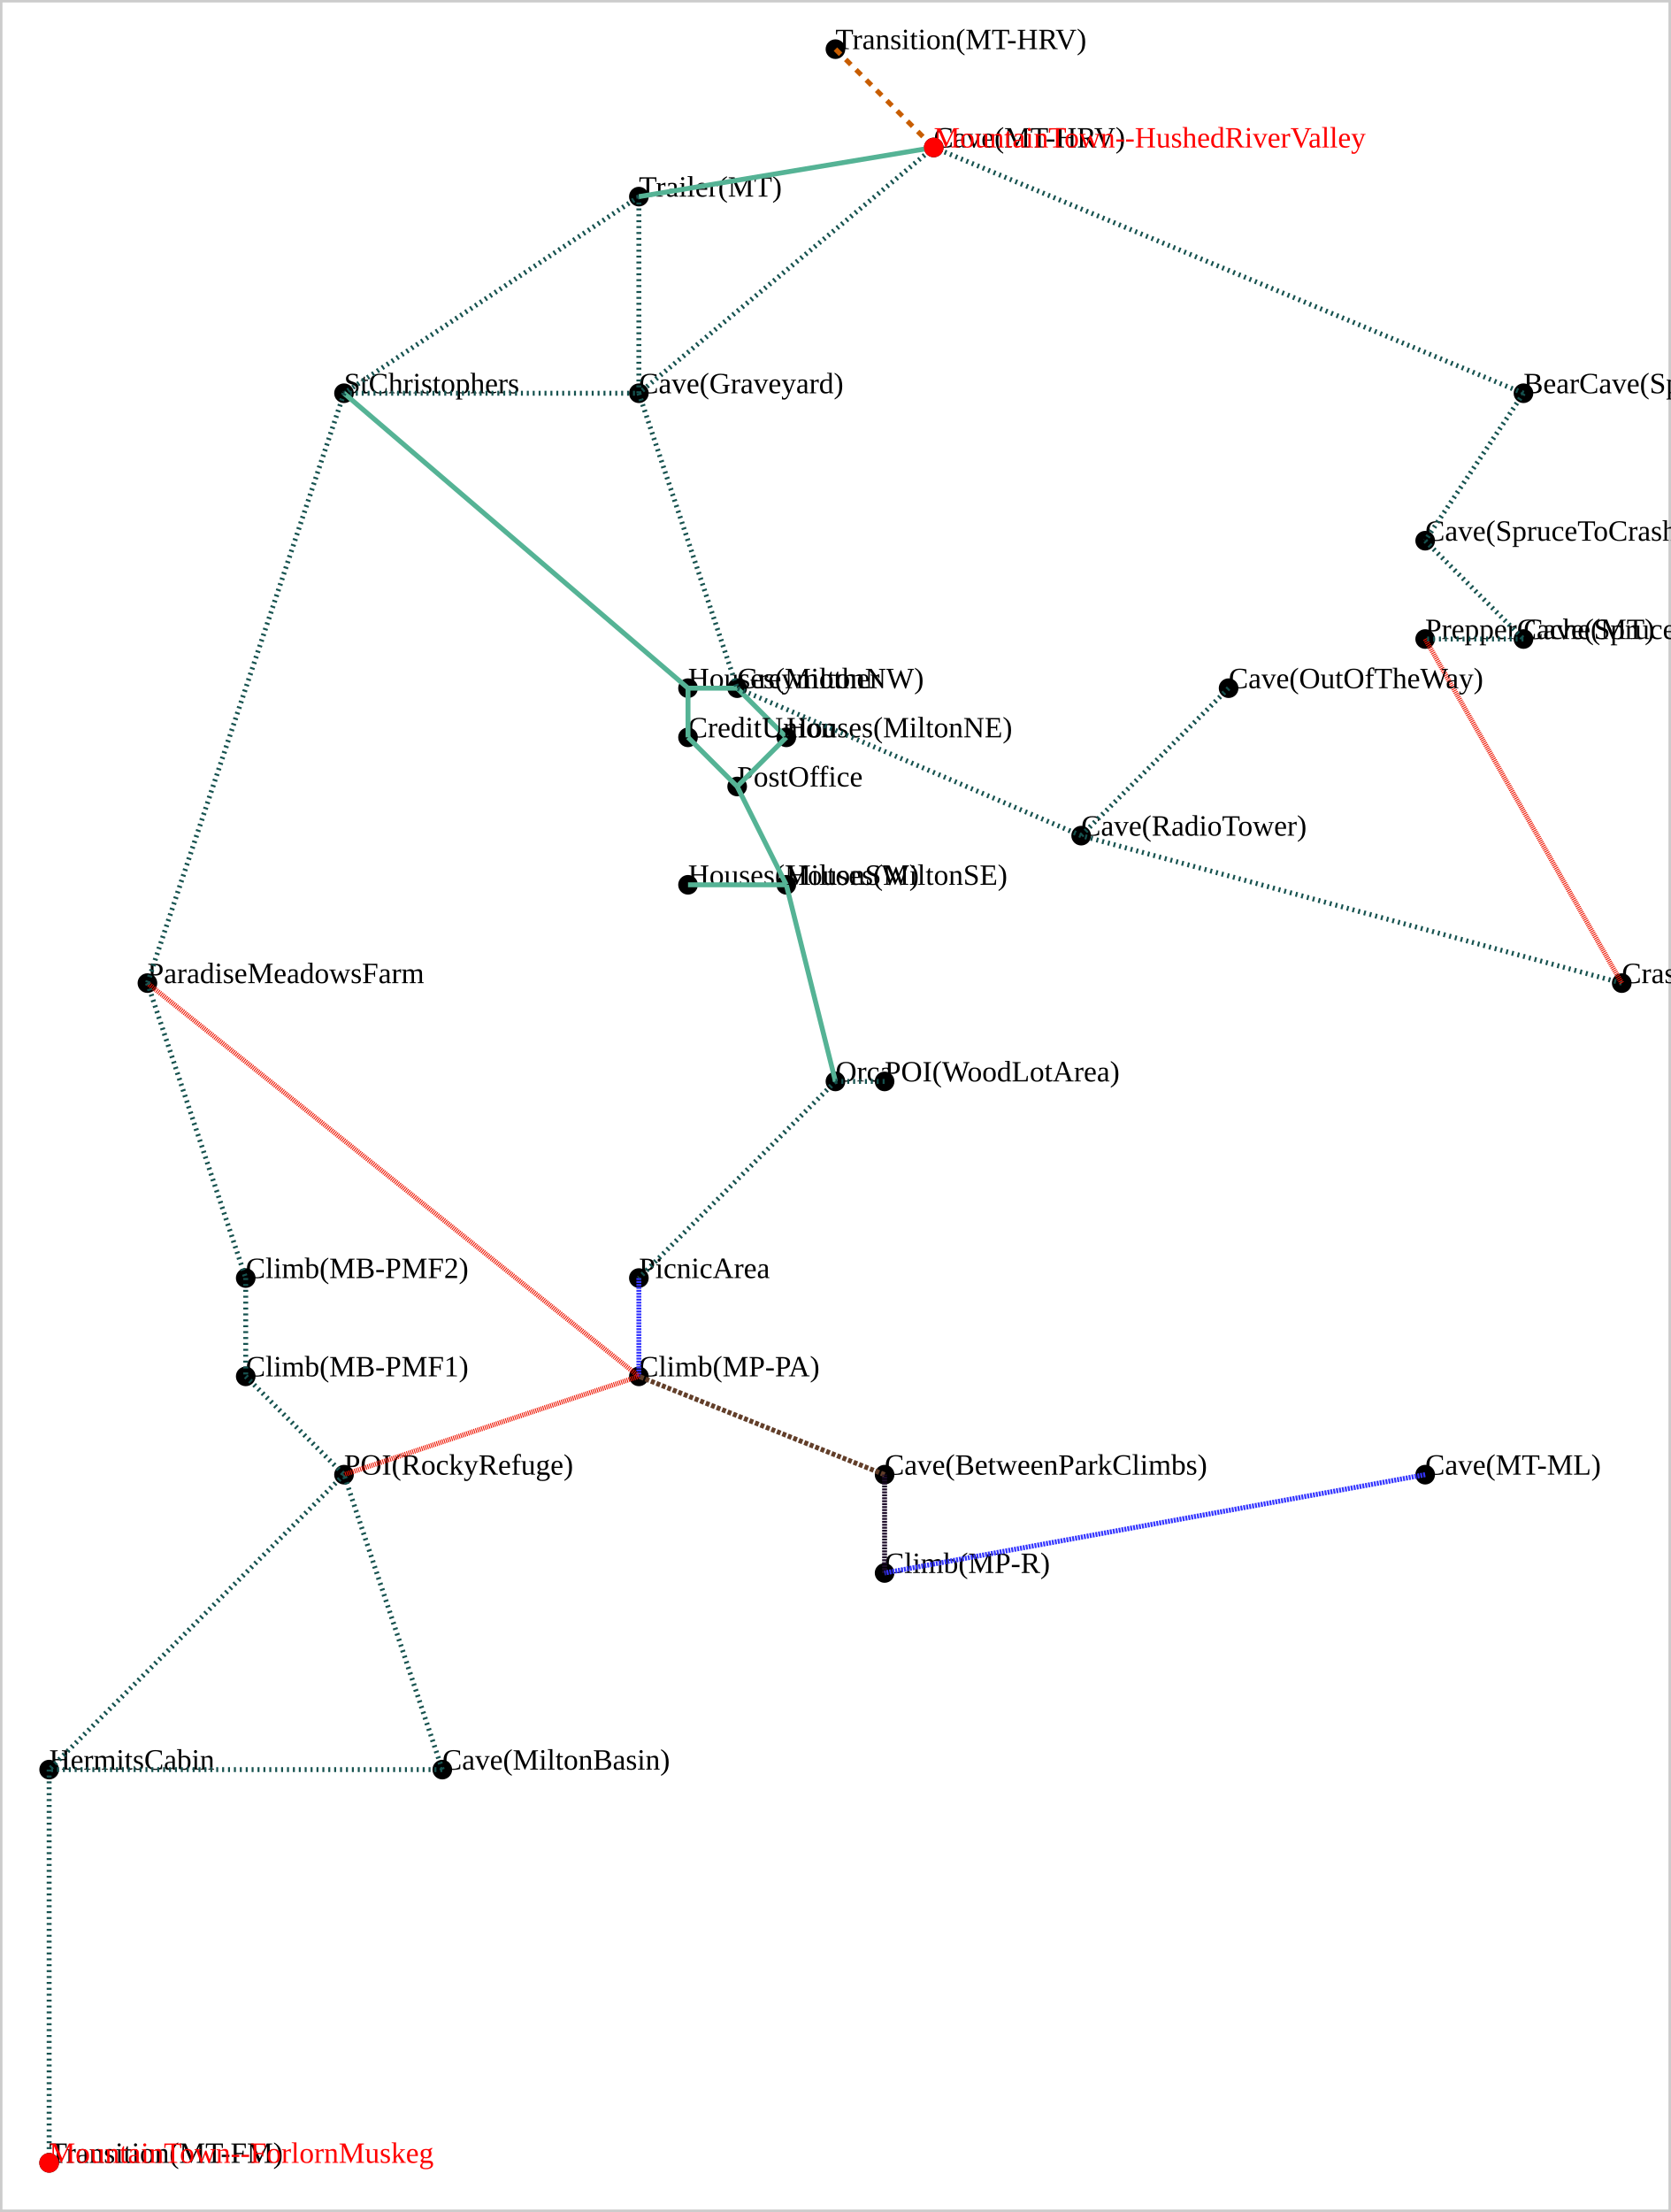
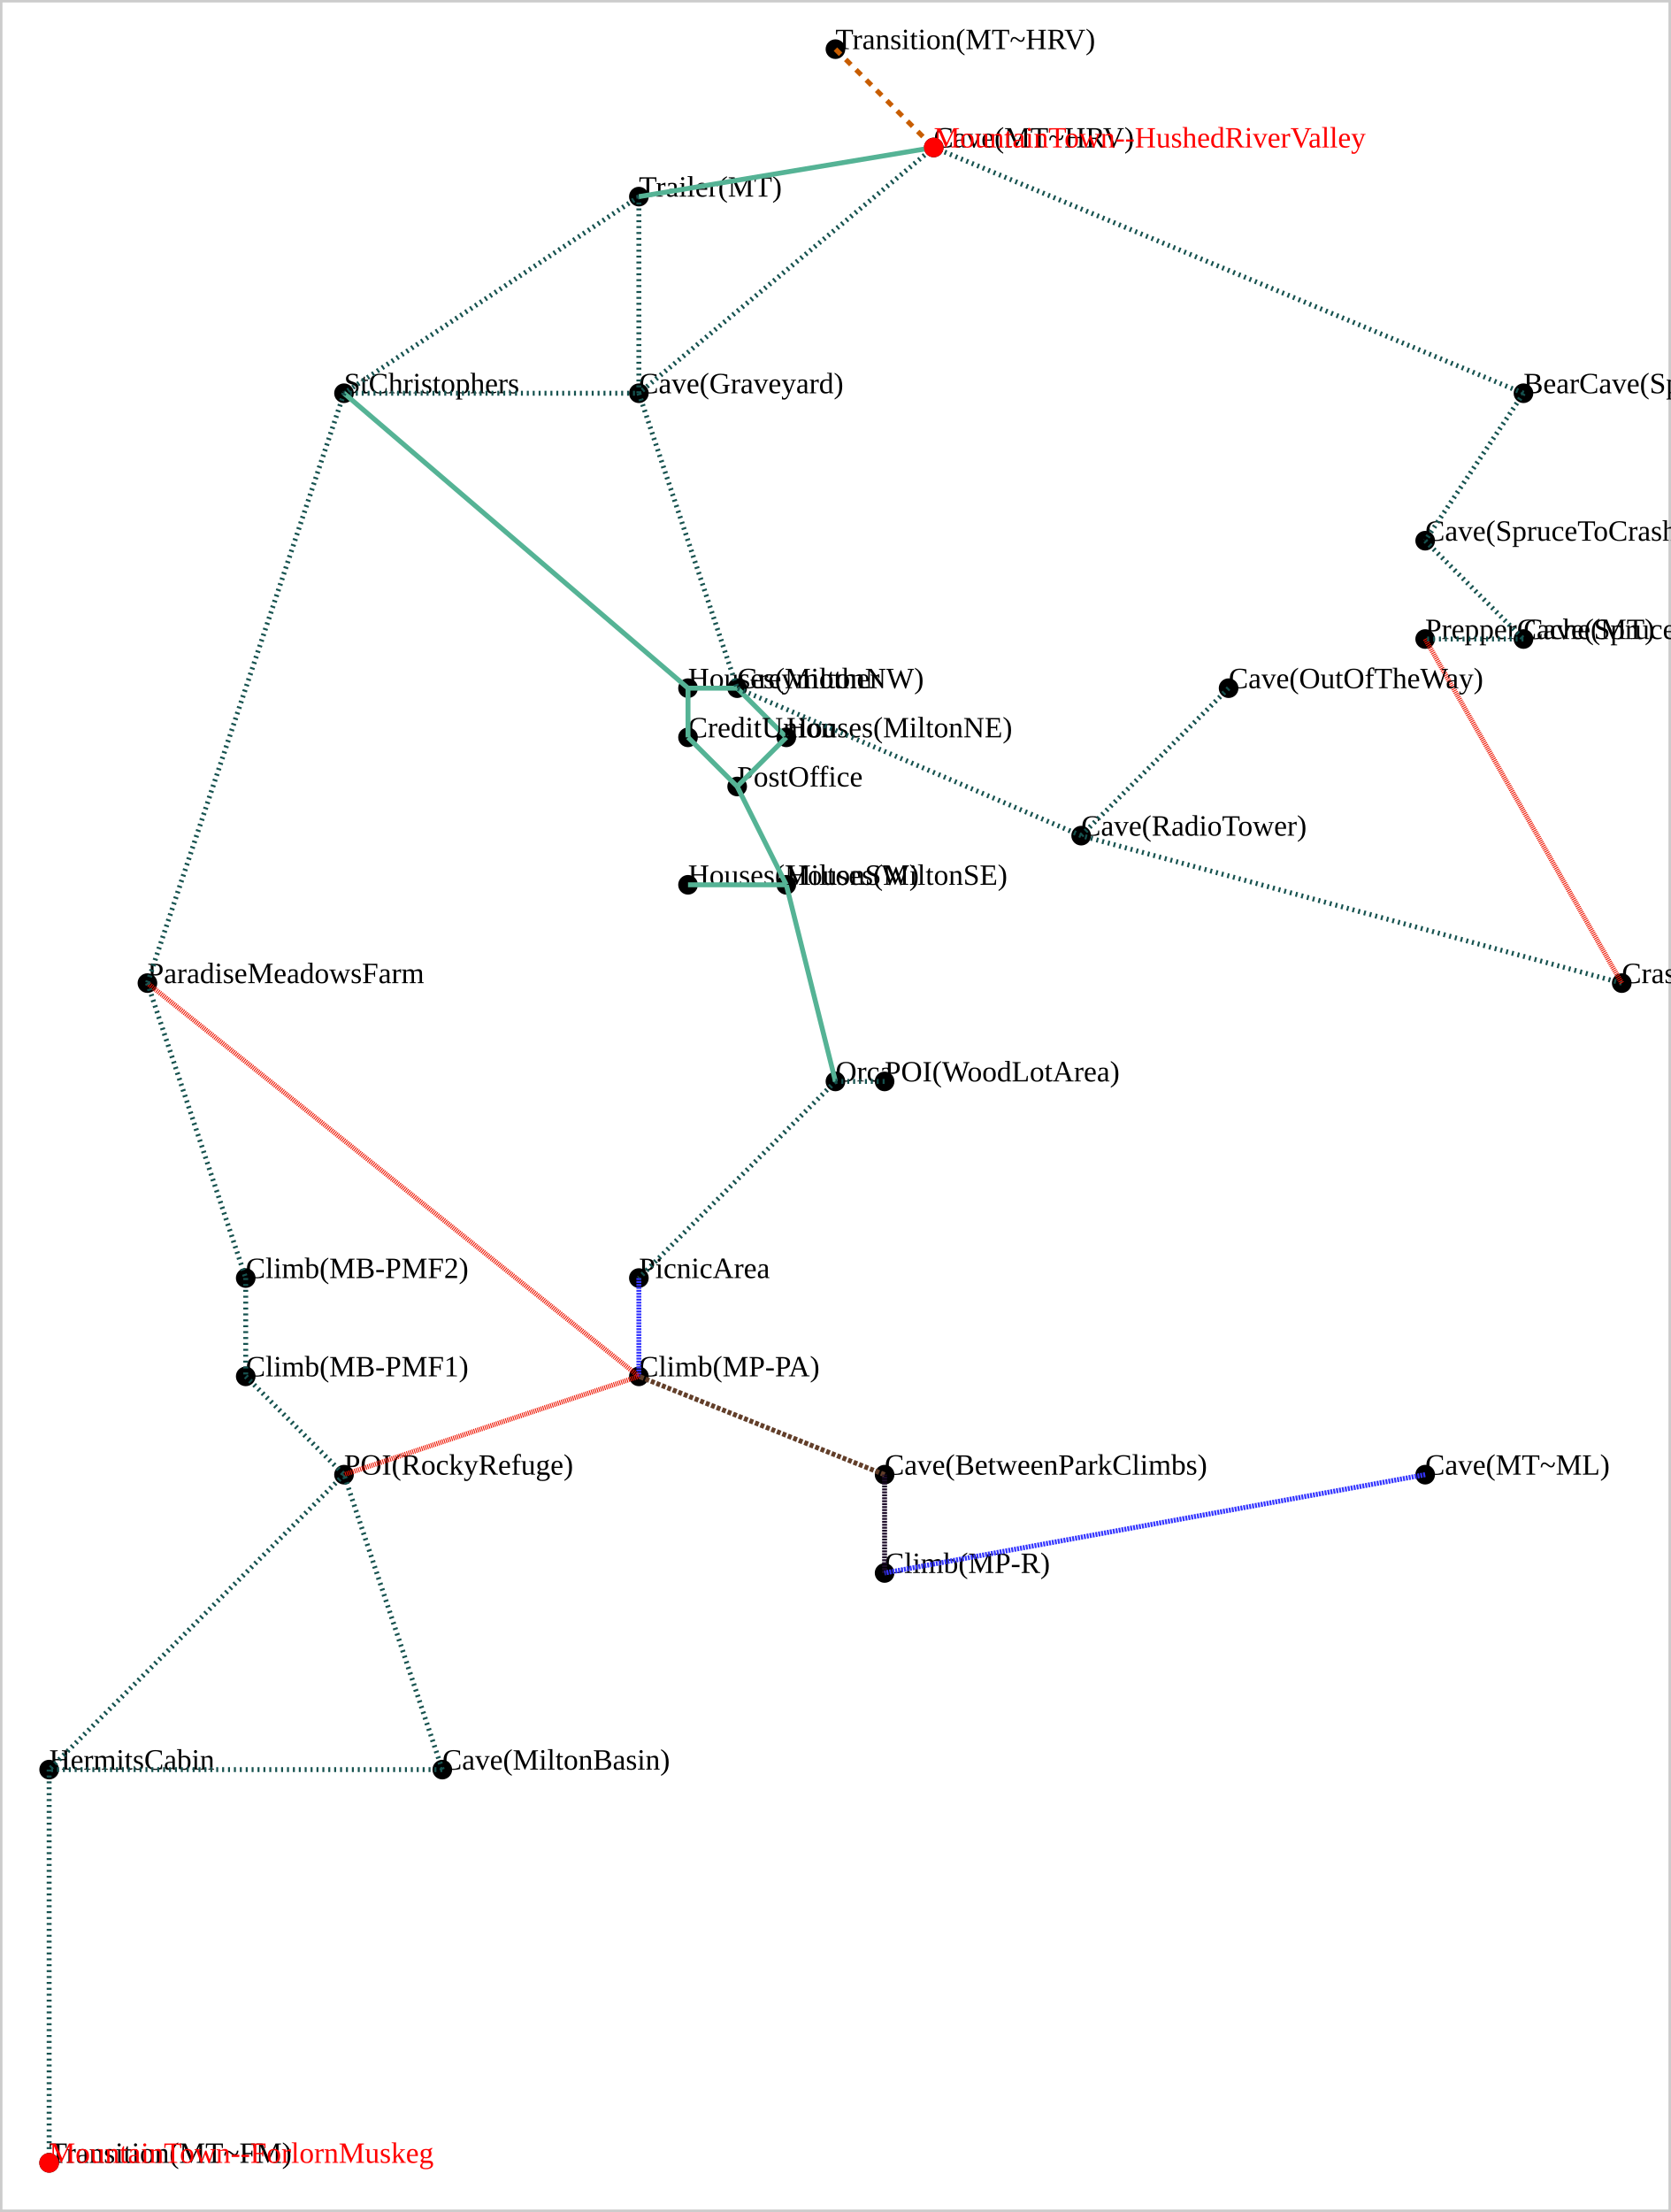
<svg xmlns="http://www.w3.org/2000/svg" width="1700" height="2250" viewBox="0 0 1700 2250">
  <defs>
</defs>
  <rect x="0" y="0" width="1700" height="2250" fill="white" stroke="#cccccc" stroke-width="5.0" />
  <circle cx="50" cy="2200" r="10" fill="black" />
-   <text x="50" y="2200" font-size="30" fill="black">Transition(MT-FM)</text>
+   <text x="50" y="2200" font-size="30" fill="black">Transition(MT~FM)</text>
  <circle cx="50" cy="1800" r="10" fill="black" />
  <text x="50" y="1800" font-size="30" fill="black">HermitsCabin</text>
  <path d="M50,1800 L50,2200" stroke-width="5.0" stroke="#16524f" stroke-dasharray="2,4" />
  <circle cx="350" cy="1500" r="10" fill="black" />
  <text x="350" y="1500" font-size="30" fill="black">POI(RockyRefuge)</text>
  <path d="M350,1500 L50,1800" stroke-width="5.0" stroke="#16524f" stroke-dasharray="2,4" />
  <circle cx="250" cy="1400" r="10" fill="black" />
  <text x="250" y="1400" font-size="30" fill="black">Climb(MB-PMF1)</text>
  <path d="M250,1400 L350,1500" stroke-width="5.0" stroke="#16524f" stroke-dasharray="2,4" />
  <circle cx="250" cy="1300" r="10" fill="black" />
  <text x="250" y="1300" font-size="30" fill="black">Climb(MB-PMF2)</text>
  <path d="M250,1300 L250,1400" stroke-width="5.0" stroke="#16524f" stroke-dasharray="2,4" />
  <circle cx="650" cy="1400" r="10" fill="black" />
  <text x="650" y="1400" font-size="30" fill="black">Climb(MP-PA)</text>
  <path d="M650,1400 L350,1500" stroke-width="5.0" stroke="#ee1300" stroke-dasharray="1,1" />
  <circle cx="650" cy="1300" r="10" fill="black" />
  <text x="650" y="1300" font-size="30" fill="black">PicnicArea</text>
  <path d="M650,1300 L650,1400" stroke-width="5.0" stroke="#3435ff" stroke-dasharray="2,1" />
  <circle cx="850" cy="1100" r="10" fill="black" />
  <text x="850" y="1100" font-size="30" fill="black">Orca</text>
  <path d="M850,1100 L650,1300" stroke-width="5.0" stroke="#16524f" stroke-dasharray="2,4" />
  <circle cx="800" cy="900" r="10" fill="black" />
  <text x="800" y="900" font-size="30" fill="black">Houses(MiltonSE)</text>
  <path d="M800,900 L850,1100" stroke-width="5.0" stroke="#55b395" stroke-dasharray="" />
  <circle cx="700" cy="900" r="10" fill="black" />
  <text x="700" y="900" font-size="30" fill="black">Houses(MiltonSW)</text>
  <path d="M700,900 L800,900" stroke-width="5.0" stroke="#55b395" stroke-dasharray="" />
  <circle cx="750" cy="800" r="10" fill="black" />
  <text x="750" y="800" font-size="30" fill="black">PostOffice</text>
  <path d="M750,800 L800,900" stroke-width="5.0" stroke="#55b395" stroke-dasharray="" />
  <circle cx="800" cy="750" r="10" fill="black" />
  <text x="800" y="750" font-size="30" fill="black">Houses(MiltonNE)</text>
  <path d="M800,750 L750,800" stroke-width="5.0" stroke="#55b395" stroke-dasharray="" />
  <circle cx="750" cy="700" r="10" fill="black" />
  <text x="750" y="700" font-size="30" fill="black">Greymother</text>
  <path d="M750,700 L800,750" stroke-width="5.0" stroke="#55b395" stroke-dasharray="" />
  <circle cx="700" cy="700" r="10" fill="black" />
  <text x="700" y="700" font-size="30" fill="black">Houses(MiltonNW)</text>
  <path d="M700,700 L750,700" stroke-width="5.0" stroke="#55b395" stroke-dasharray="" />
  <circle cx="700" cy="750" r="10" fill="black" />
  <text x="700" y="750" font-size="30" fill="black">CreditUnion</text>
  <path d="M700,750 L750,800" stroke-width="5.0" stroke="#55b395" stroke-dasharray="" />
  <path d="M700,750 L700,700" stroke-width="5.0" stroke="#55b395" stroke-dasharray="" />
  <circle cx="900" cy="1500" r="10" fill="black" />
  <text x="900" y="1500" font-size="30" fill="black">Cave(BetweenParkClimbs)</text>
  <path d="M900,1500 L650,1400" stroke-width="5.0" stroke="#623e29" stroke-dasharray="4,2" />
  <circle cx="900" cy="1600" r="10" fill="black" />
  <text x="900" y="1600" font-size="30" fill="black">Climb(MP-R)</text>
  <path d="M900,1600 L900,1500" stroke-width="5.0" stroke="#1e0c2a" stroke-dasharray="2,1" />
  <circle cx="1450" cy="1500" r="10" fill="black" />
-   <text x="1450" y="1500" font-size="30" fill="black">Cave(MT-ML)</text>
+   <text x="1450" y="1500" font-size="30" fill="black">Cave(MT~ML)</text>
  <path d="M1450,1500 L900,1600" stroke-width="5.0" stroke="#3435ff" stroke-dasharray="2,1" />
  <circle cx="650" cy="400" r="10" fill="black" />
  <text x="650" y="400" font-size="30" fill="black">Cave(Graveyard)</text>
  <path d="M650,400 L750,700" stroke-width="5.0" stroke="#16524f" stroke-dasharray="2,4" />
  <circle cx="1100" cy="850" r="10" fill="black" />
  <text x="1100" y="850" font-size="30" fill="black">Cave(RadioTower)</text>
  <path d="M1100,850 L750,700" stroke-width="5.0" stroke="#16524f" stroke-dasharray="2,4" />
  <circle cx="1650" cy="1000" r="10" fill="black" />
  <text x="1650" y="1000" font-size="30" fill="black">CrashedPlane(Mackenzie)</text>
  <path d="M1650,1000 L1100,850" stroke-width="5.0" stroke="#16524f" stroke-dasharray="2,4" />
  <circle cx="1450" cy="650" r="10" fill="black" />
  <text x="1450" y="650" font-size="30" fill="black">PrepperCache(MT)</text>
  <path d="M1450,650 L1650,1000" stroke-width="5.0" stroke="#ee1300" stroke-dasharray="1,1" />
  <circle cx="1550" cy="650" r="10" fill="black" />
  <text x="1550" y="650" font-size="30" fill="black">Cave(SpruceToCrashSouth)</text>
  <path d="M1550,650 L1450,650" stroke-width="5.0" stroke="#16524f" stroke-dasharray="2,4" />
  <circle cx="1450" cy="550" r="10" fill="black" />
  <text x="1450" y="550" font-size="30" fill="black">Cave(SpruceToCrashNorth)</text>
  <path d="M1450,550 L1550,650" stroke-width="5.0" stroke="#16524f" stroke-dasharray="2,4" />
  <circle cx="1550" cy="400" r="10" fill="black" />
  <text x="1550" y="400" font-size="30" fill="black">BearCave(SpruceFallsBridge)</text>
  <path d="M1550,400 L1450,550" stroke-width="5.0" stroke="#16524f" stroke-dasharray="2,4" />
  <circle cx="150" cy="1000" r="10" fill="black" />
  <text x="150" y="1000" font-size="30" fill="black">ParadiseMeadowsFarm</text>
  <path d="M150,1000 L650,1400" stroke-width="5.0" stroke="#ee1300" stroke-dasharray="1,1" />
  <path d="M150,1000 L250,1300" stroke-width="5.0" stroke="#16524f" stroke-dasharray="2,4" />
  <circle cx="950" cy="150" r="10" fill="black" />
-   <text x="950" y="150" font-size="30" fill="black">Cave(MT-HRV)</text>
+   <text x="950" y="150" font-size="30" fill="black">Cave(MT~HRV)</text>
  <path d="M950,150 L650,400" stroke-width="5.0" stroke="#16524f" stroke-dasharray="2,4" />
  <path d="M950,150 L1550,400" stroke-width="5.0" stroke="#16524f" stroke-dasharray="2,4" />
  <circle cx="350" cy="400" r="10" fill="black" />
  <text x="350" y="400" font-size="30" fill="black">StChristophers</text>
  <path d="M350,400 L650,400" stroke-width="5.0" stroke="#16524f" stroke-dasharray="2,4" />
  <path d="M350,400 L700,700" stroke-width="5.0" stroke="#55b395" stroke-dasharray="" />
  <path d="M350,400 L150,1000" stroke-width="5.0" stroke="#16524f" stroke-dasharray="2,4" />
  <circle cx="650" cy="200" r="10" fill="black" />
  <text x="650" y="200" font-size="30" fill="black">Trailer(MT)</text>
  <path d="M650,200 L350,400" stroke-width="5.0" stroke="#16524f" stroke-dasharray="2,4" />
  <path d="M650,200 L650,400" stroke-width="5.0" stroke="#16524f" stroke-dasharray="2,4" />
  <path d="M650,200 L950,150" stroke-width="5.0" stroke="#55b395" stroke-dasharray="" />
  <circle cx="1250" cy="700" r="10" fill="black" />
  <text x="1250" y="700" font-size="30" fill="black">Cave(OutOfTheWay)</text>
  <path d="M1250,700 L1100,850" stroke-width="5.0" stroke="#16524f" stroke-dasharray="2,4" />
  <circle cx="450" cy="1800" r="10" fill="black" />
  <text x="450" y="1800" font-size="30" fill="black">Cave(MiltonBasin)</text>
  <path d="M450,1800 L350,1500" stroke-width="5.0" stroke="#16524f" stroke-dasharray="2,4" />
  <path d="M450,1800 L50,1800" stroke-width="5.0" stroke="#16524f" stroke-dasharray="2,4" />
  <circle cx="850" cy="50" r="10" fill="black" />
-   <text x="850" y="50" font-size="30" fill="black">Transition(MT-HRV)</text>
+   <text x="850" y="50" font-size="30" fill="black">Transition(MT~HRV)</text>
  <path d="M850,50 L950,150" stroke-width="5.0" stroke="#c85d00" stroke-dasharray="7.4" />
  <circle cx="900" cy="1100" r="10" fill="black" />
  <text x="900" y="1100" font-size="30" fill="black">POI(WoodLotArea)</text>
  <path d="M900,1100 L850,1100" stroke-width="5.0" stroke="#16524f" stroke-dasharray="2,4" />
  <circle cx="50" cy="2200" r="10" fill="red" />
  <text x="50" y="2200" font-size="30" fill="red">MountainTown--ForlornMuskeg</text>
  <circle cx="950" cy="150" r="10" fill="red" />
  <text x="950" y="150" font-size="30" fill="red">MountainTown--HushedRiverValley</text>
</svg>
